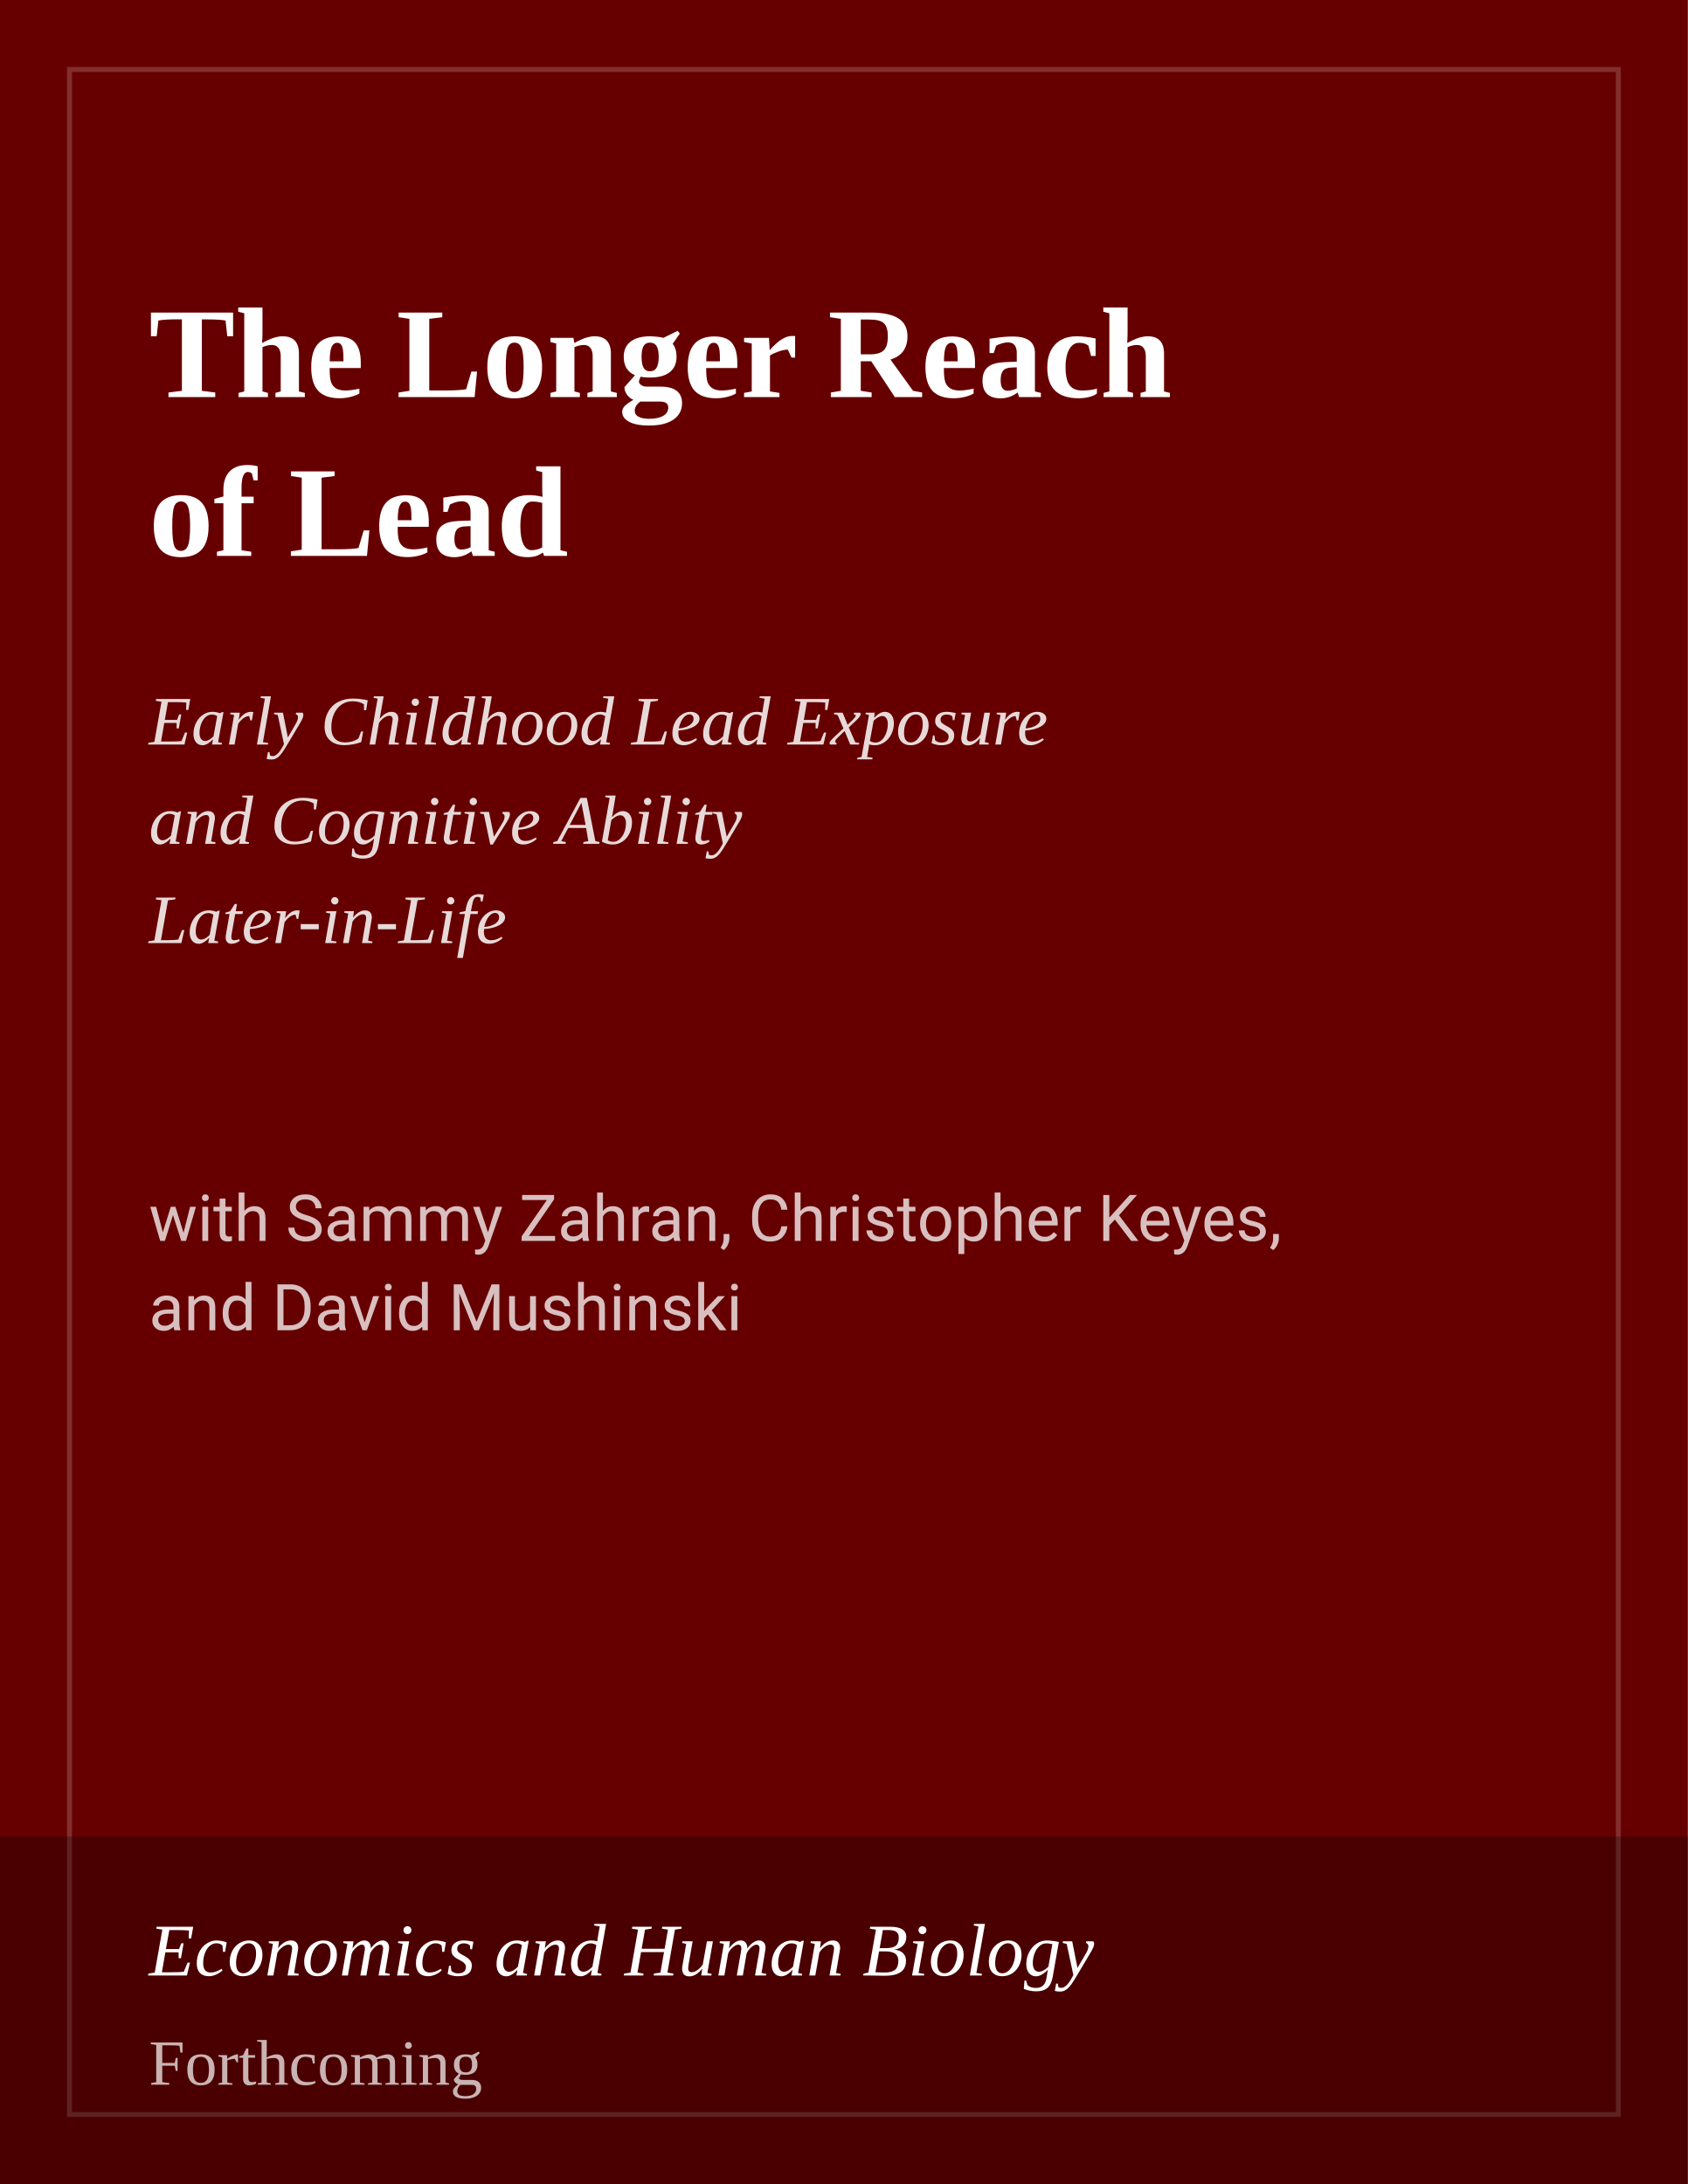
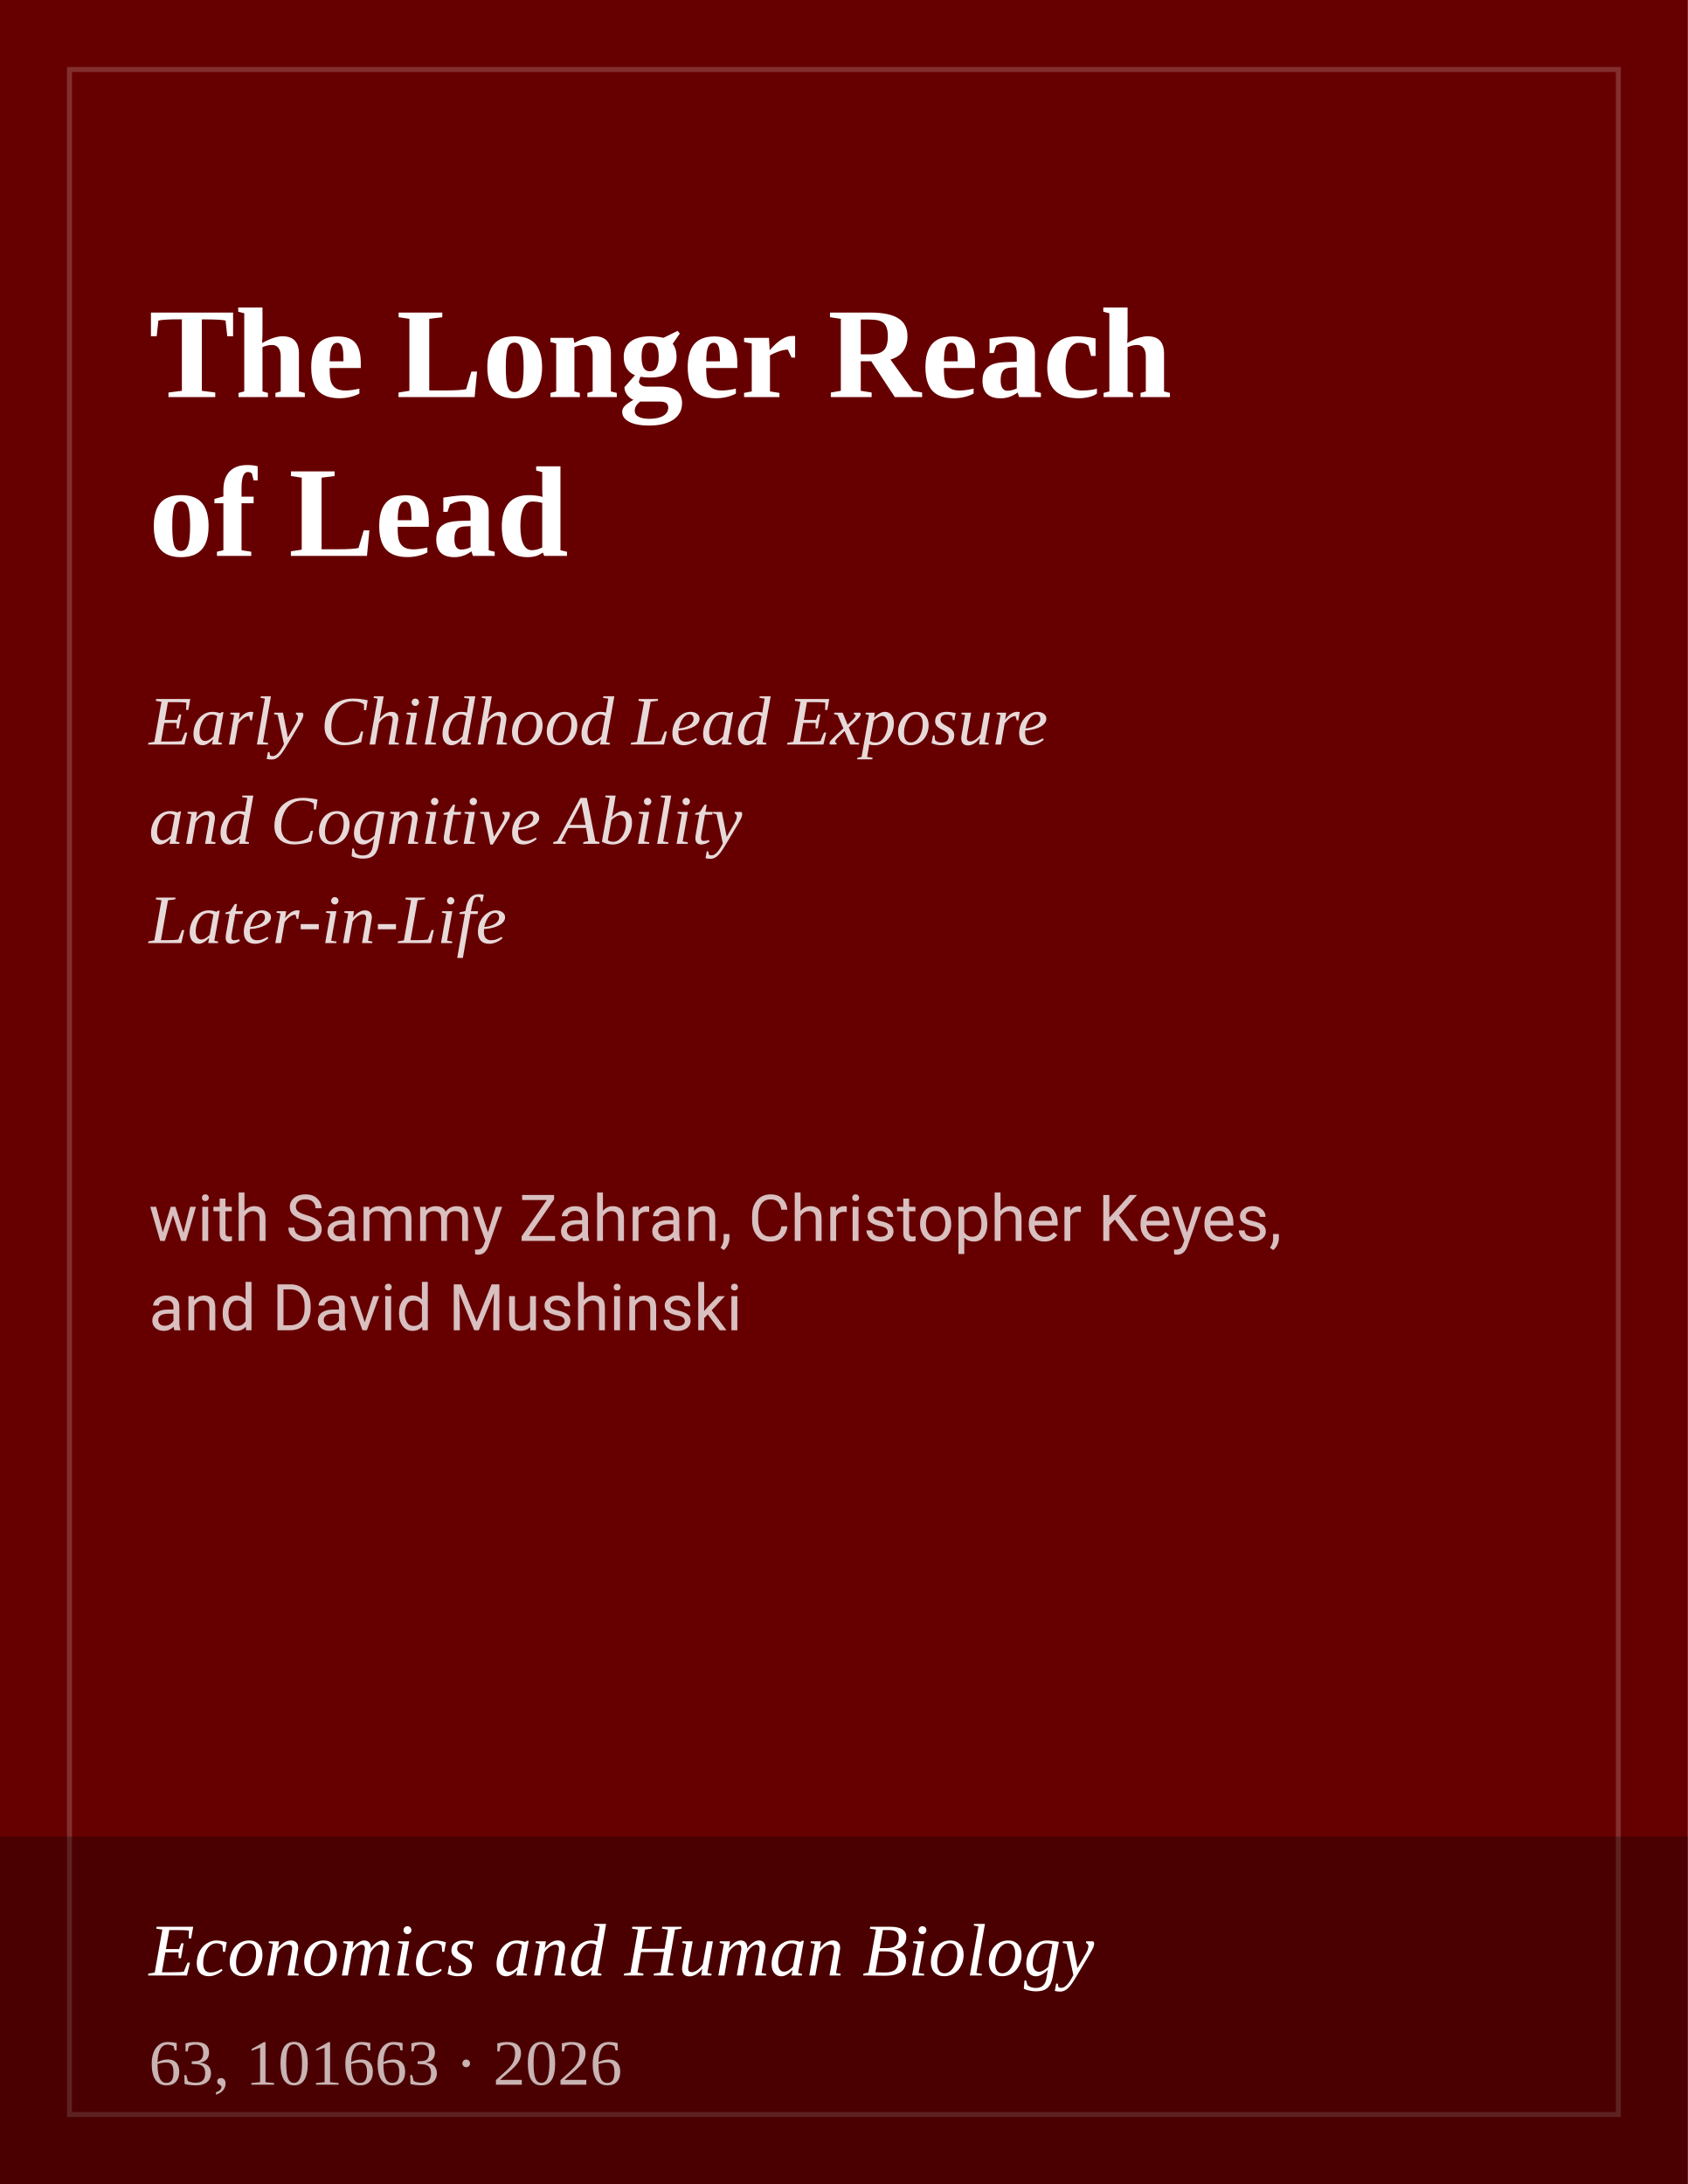
- <svg xmlns="http://www.w3.org/2000/svg" viewBox="0 0 340 440" width="340" height="440" role="img" aria-label="The Longer Reach of Lead — Economics and Human Biology, forthcoming">
+ <svg xmlns="http://www.w3.org/2000/svg" viewBox="0 0 340 440" width="340" height="440" role="img" aria-label="The Longer Reach of Lead — Economics and Human Biology, 2026">
  <rect width="340" height="440" fill="#660000" />
  <rect x="14" y="14" width="312" height="412" fill="none" stroke="rgba(255,255,255,0.18)" stroke-width="1" />
  <g font-family="Georgia, 'Times New Roman', serif" fill="#ffffff">
    <text x="30" y="80" font-size="26" font-weight="700">
      <tspan x="30" dy="0">The Longer Reach</tspan>
      <tspan x="30" dy="32">of Lead</tspan>
    </text>
    <text x="30" y="150" font-size="14" font-style="italic" fill="rgba(255,255,255,0.85)">
      <tspan x="30" dy="0">Early Childhood Lead Exposure</tspan>
      <tspan x="30" dy="20">and Cognitive Ability</tspan>
      <tspan x="30" dy="20">Later-in-Life</tspan>
    </text>
    <text x="30" y="250" font-size="13" font-family="'Roboto', Arial, sans-serif" fill="rgba(255,255,255,0.75)">
      <tspan x="30" dy="0">with Sammy Zahran, Christopher Keyes,</tspan>
      <tspan x="30" dy="18">and David Mushinski</tspan>
    </text>
  </g>
  <rect x="0" y="370" width="340" height="70" fill="rgba(0,0,0,0.28)" />
  <g font-family="Georgia, 'Times New Roman', serif" fill="#ffffff">
    <text x="30" y="398" font-size="15" font-style="italic">Economics and Human Biology</text>
-     <text x="30" y="420" font-size="13" fill="rgba(255,255,255,0.7)">Forthcoming</text>
+     <text x="30" y="420" font-size="13" fill="rgba(255,255,255,0.7)">63, 101663 · 2026</text>
  </g>
</svg>
